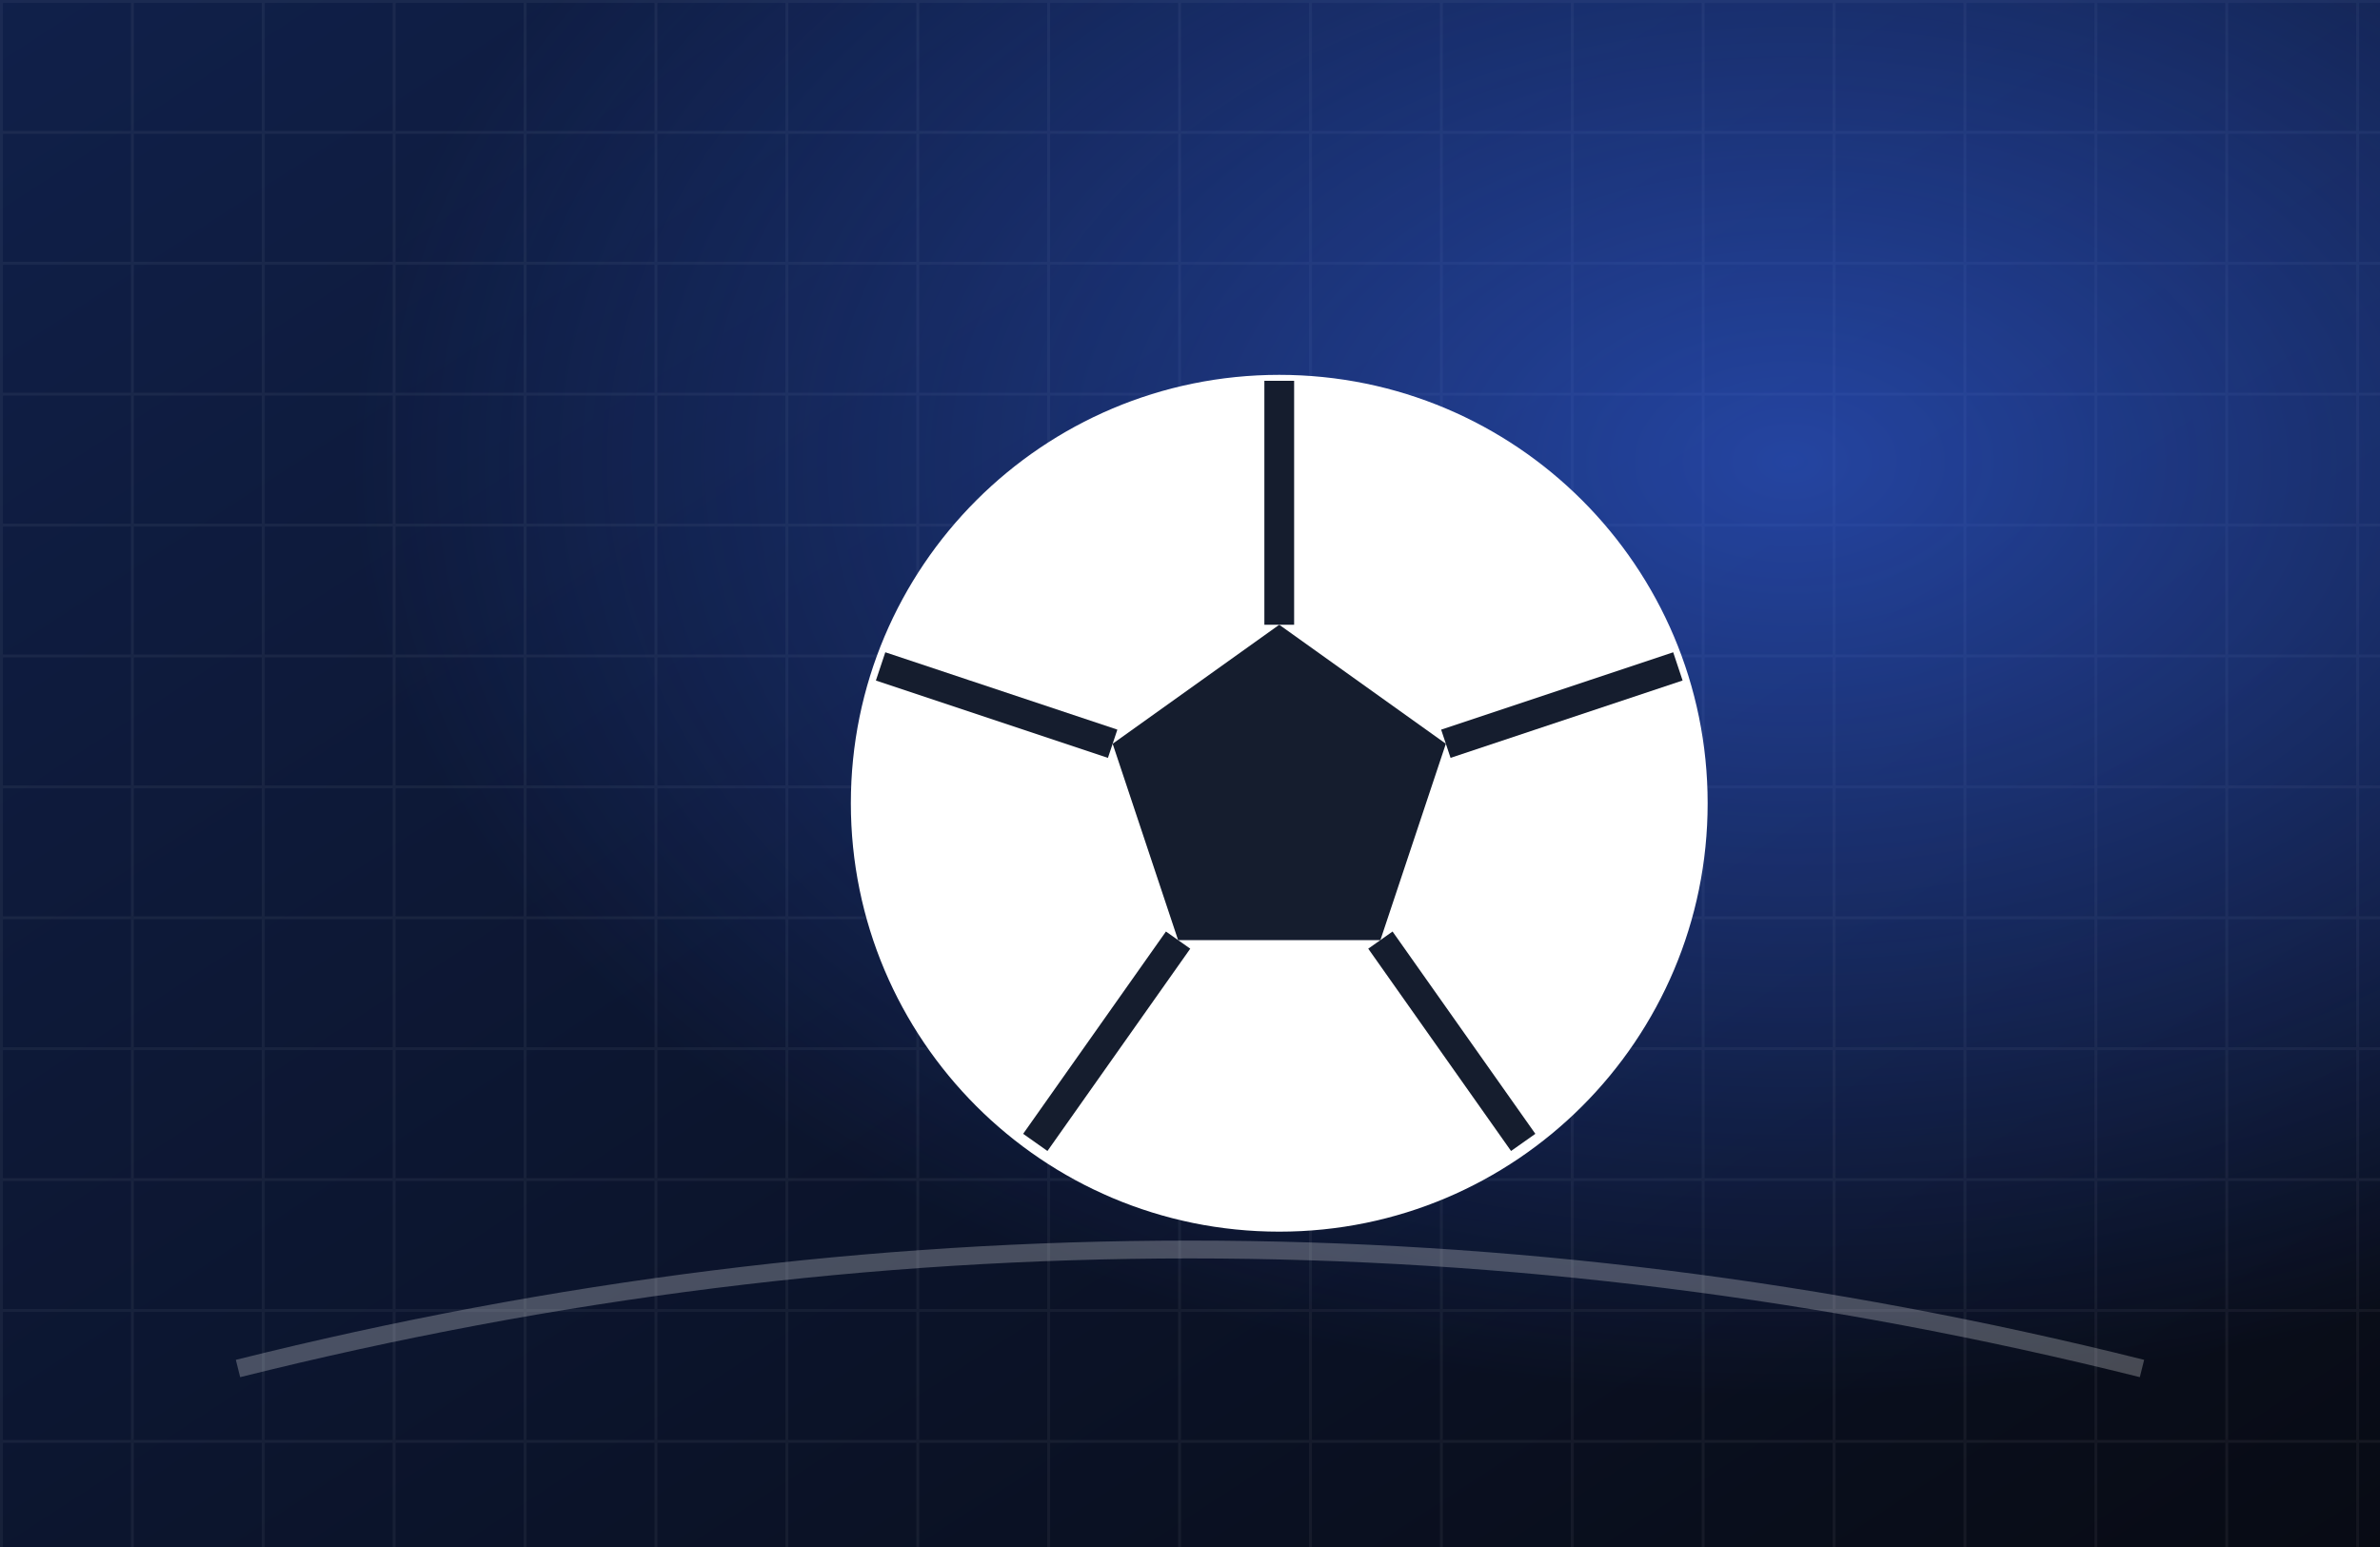
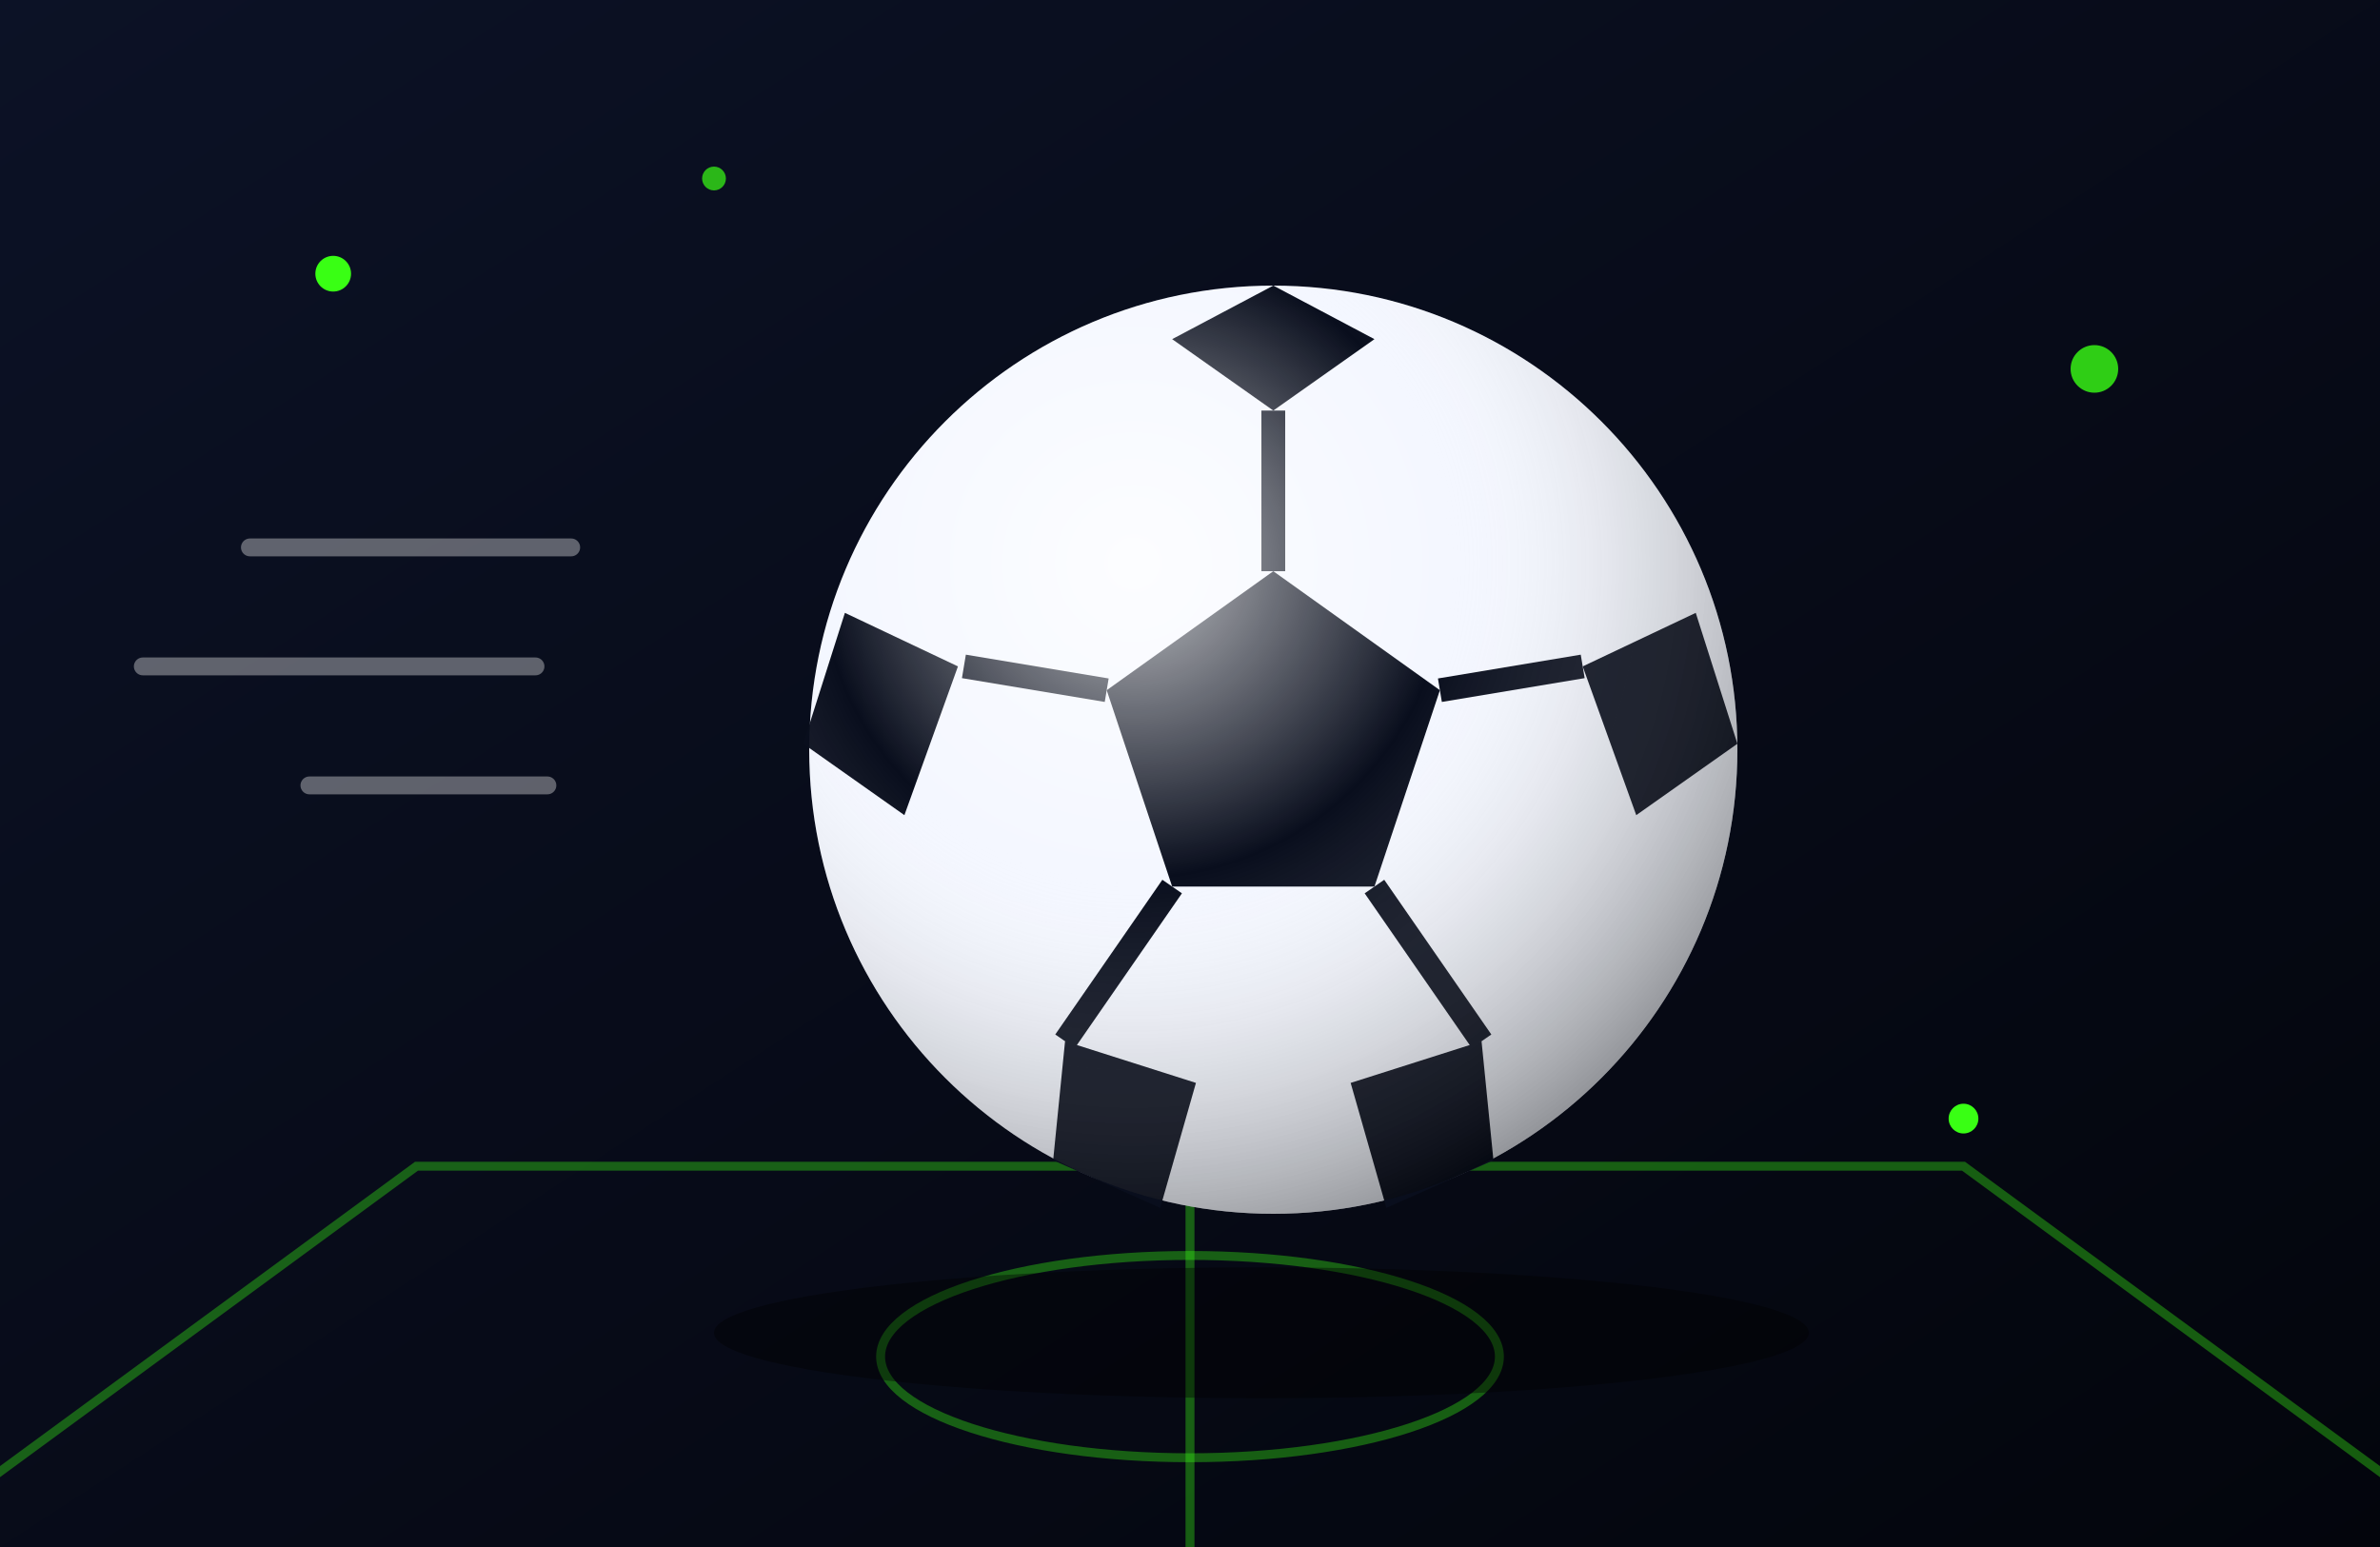
<svg xmlns="http://www.w3.org/2000/svg" viewBox="0 0 400 260">
  <defs>
-     <linearGradient id="g" x1="0" y1="0" x2="1" y2="1">
-       <stop offset="0" stop-color="#10204a" />
-       <stop offset="1" stop-color="#080B14" />
+     <linearGradient id="bg" x1="0" y1="0" x2="1" y2="1">
+       <stop offset="0" stop-color="#0C1226" />
+       <stop offset="1" stop-color="#03050C" />
    </linearGradient>
-     <radialGradient id="r" cx=".75" cy=".3" r=".6">
-       <stop offset="0" stop-color="#386BFF" stop-opacity=".55" />
-       <stop offset="1" stop-color="#386BFF" stop-opacity="0" />
+     <radialGradient id="glow" cx=".72" cy=".42" r=".6">
+       <stop offset="0" stop-color="#39FF14" stop-opacity=".28" />
+       <stop offset="1" stop-color="#39FF14" stop-opacity="0" />
    </radialGradient>
-     <pattern id="p" width="22" height="22" patternUnits="userSpaceOnUse">
-       <path d="M22 0H0V22" fill="none" stroke="#fff" stroke-opacity=".05" />
-     </pattern>
+     <radialGradient id="glow2" cx=".1" cy=".95" r=".7">
+       <stop offset="0" stop-color="#FFFFFF" stop-opacity=".12" />
+       <stop offset="1" stop-color="#FFFFFF" stop-opacity="0" />
+     </radialGradient>
+     <radialGradient id="shine" cx=".35" cy=".3" r=".75">
+       <stop offset="0" stop-color="#fff" stop-opacity=".75" />
+       <stop offset=".45" stop-color="#fff" stop-opacity="0" />
+       <stop offset="1" stop-color="#000" stop-opacity=".4" />
+     </radialGradient>
  </defs>
-   <rect width="400" height="260" fill="url(#g)" />
-   <rect width="400" height="260" fill="url(#p)" />
-   <rect width="400" height="260" fill="url(#r)" />
-   <circle cx="215" cy="135" r="72" fill="#ffffff" />
-   <polygon points="215,105 243,125 232,158 198,158 187,125" fill="#151D2E" />
-   <g stroke="#151D2E" stroke-width="5">
-     <line x1="215" y1="105" x2="215" y2="64" />
-     <line x1="243" y1="125" x2="282" y2="112" />
-     <line x1="232" y1="158" x2="256" y2="192" />
-     <line x1="198" y1="158" x2="174" y2="192" />
-     <line x1="187" y1="125" x2="148" y2="112" />
+   <rect width="400" height="260" fill="url(#bg)" />
+   <g fill="none" stroke="#39FF14" stroke-opacity=".35" stroke-width="1.5">
+     <path d="M70 196H330L420 262H-20Z" />
+     <path d="M200 196V262" />
+     <ellipse cx="200" cy="228" rx="52" ry="17" />
  </g>
-   <path d="M40 230 Q200 190 360 230" stroke="#ffffff" stroke-opacity=".25" stroke-width="3" fill="none" />
+   <g fill="none" stroke="#fff" stroke-width="3" stroke-linecap="round" opacity=".35">
+     <path d="M42 92h54M24 112h66M52 132h40" />
+   </g>
+   <g fill="#39FF14">
+     <circle cx="56" cy="46" r="3" />
+     <circle cx="352" cy="62" r="4" opacity=".8" />
+     <circle cx="330" cy="188" r="2.5" />
+     <circle cx="120" cy="30" r="2" opacity=".7" />
+   </g>
+   <ellipse cx="212" cy="224" rx="92" ry="11" fill="#000" opacity=".4" />
+   <circle cx="214" cy="126" r="78" fill="#F4F7FF" />
+   <g fill="#090E1D">
+     <path d="M214 96l28 20-11 33h-34l-11-33z" />
+     <path d="M214 48l17 9-17 12-17-12zM285 103l7 22-17 12-9-25zM142 103l-7 22 17 12 9-25zM251 195l-18 8-6-21 22-7zM177 195l18 8 6-21-22-7z" />
+   </g>
+   <path d="M214 96V69M242 116l24-4M231 149l18 26M197 149l-18 26M186 116l-24-4" stroke="#090E1D" stroke-width="4" fill="none" />
+   <circle cx="214" cy="126" r="78" fill="url(#shine)" />
</svg>
